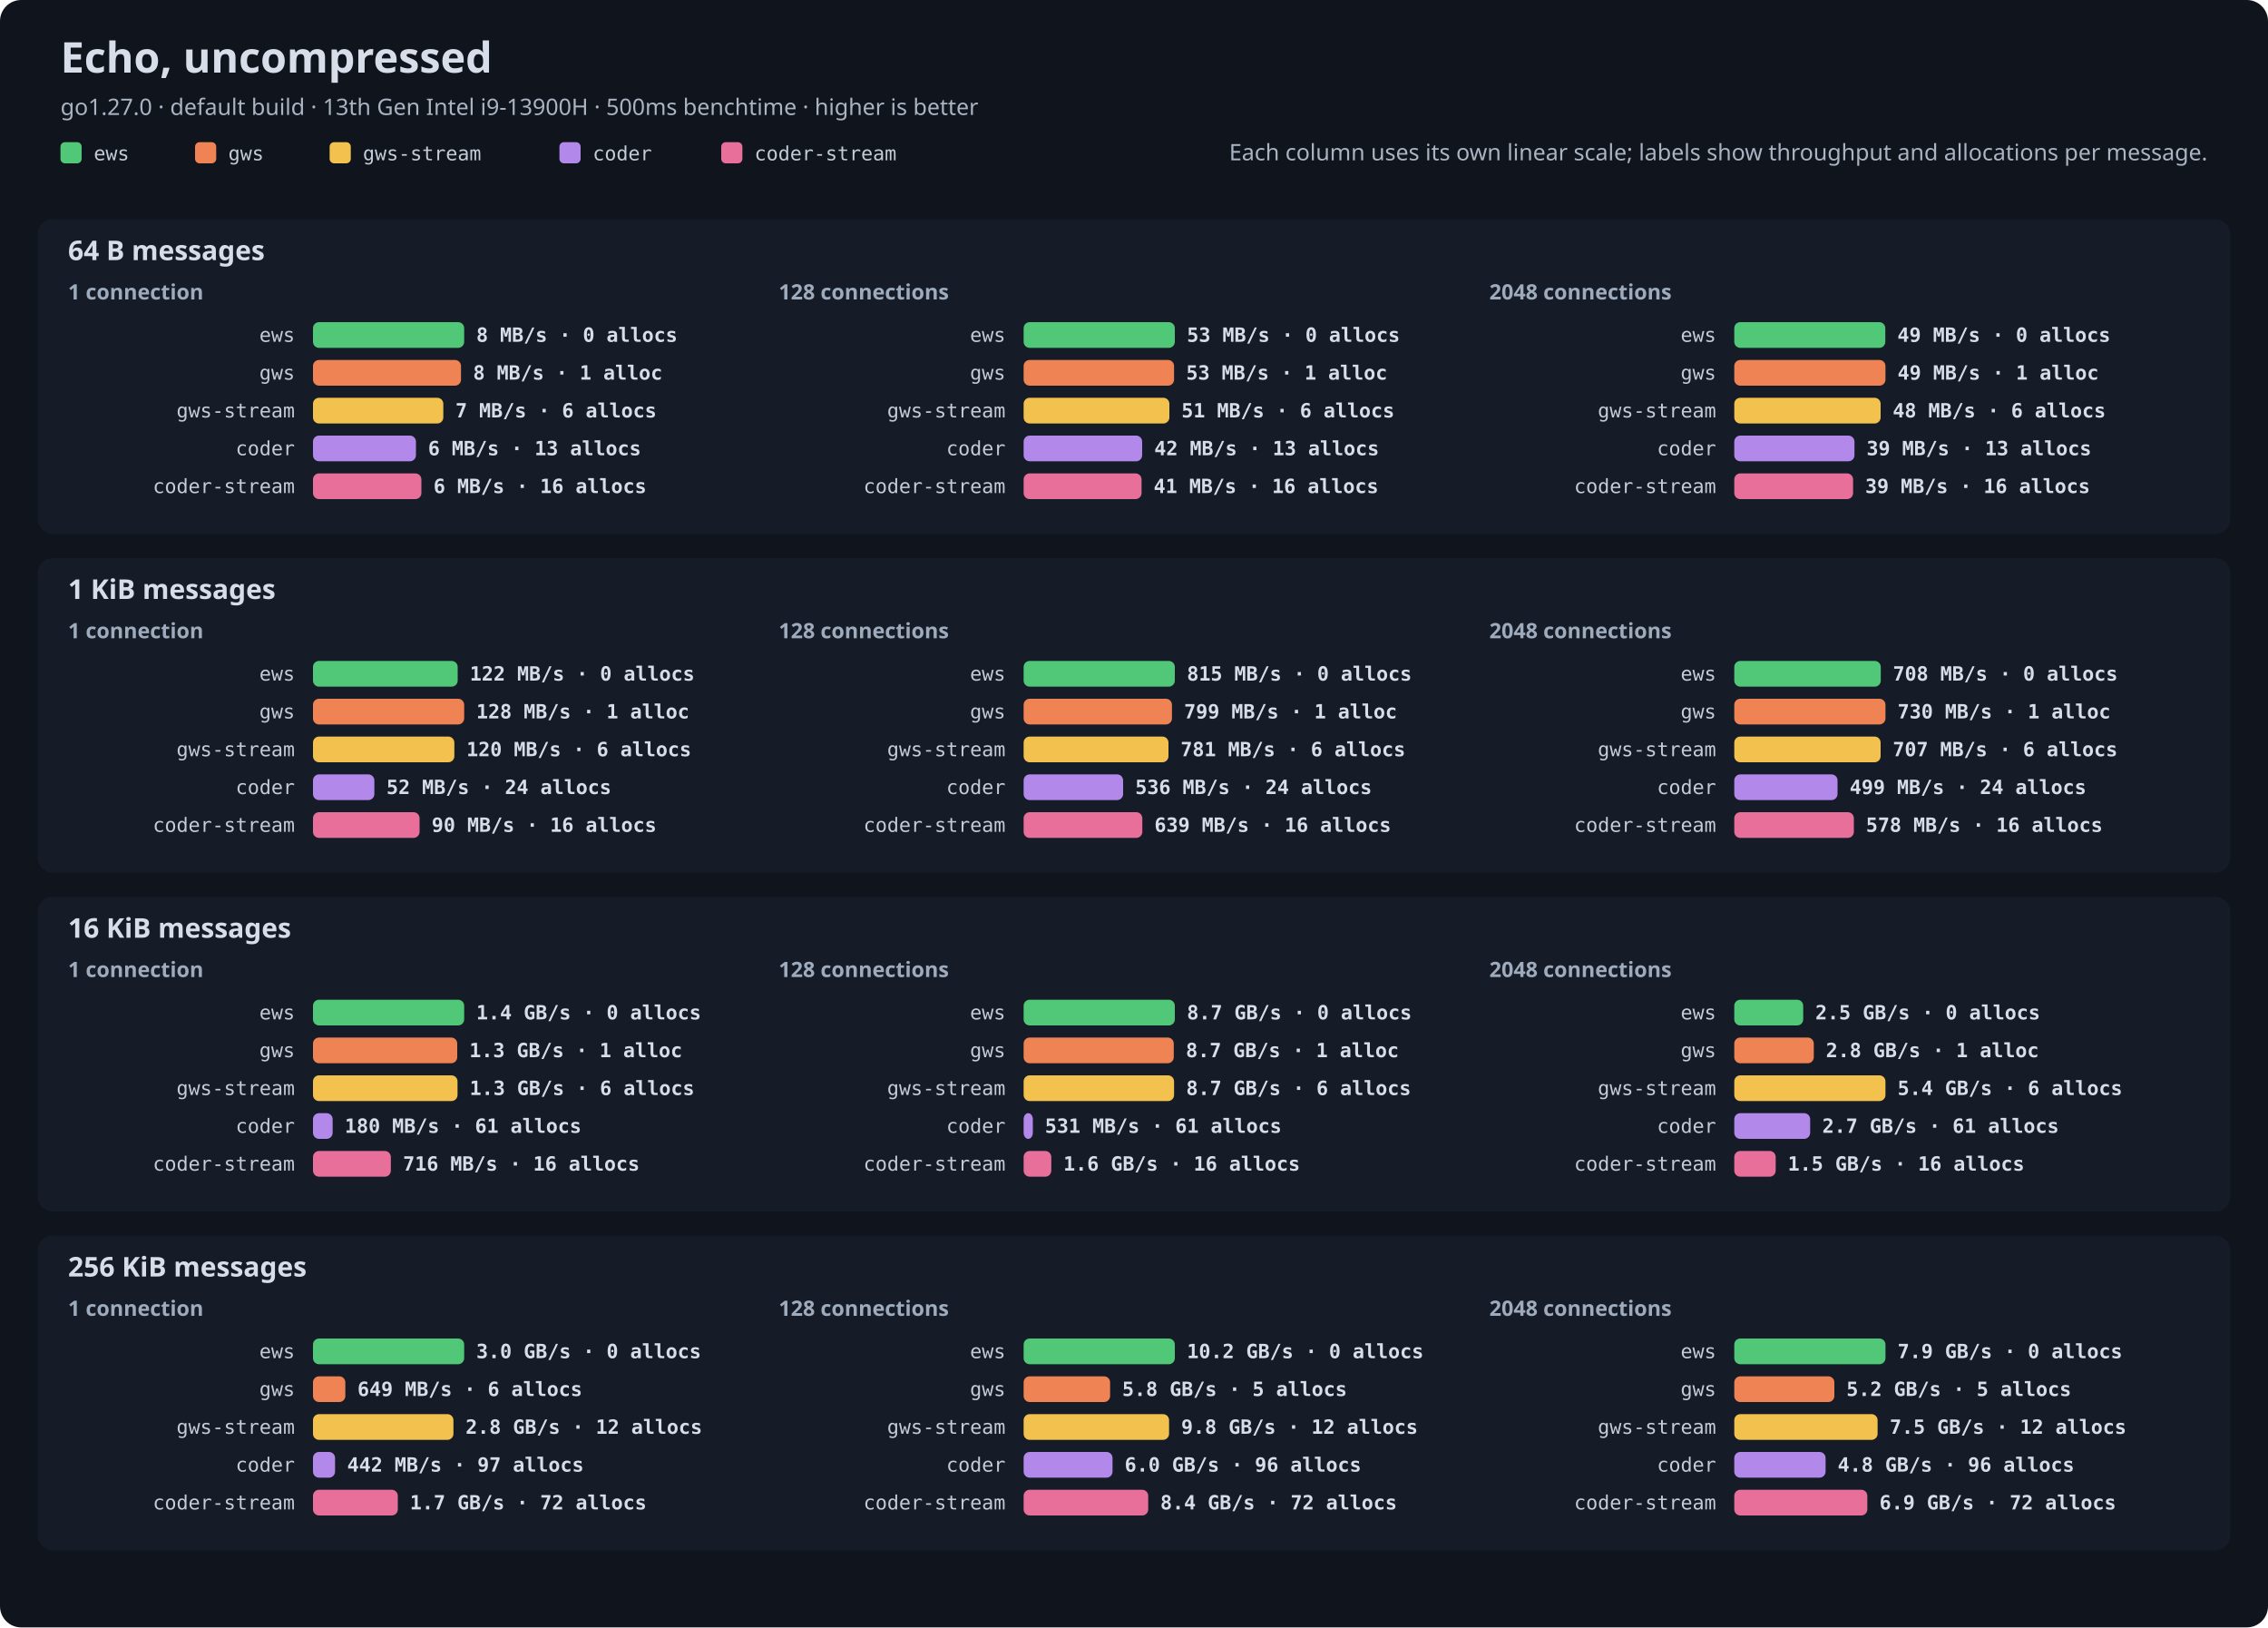
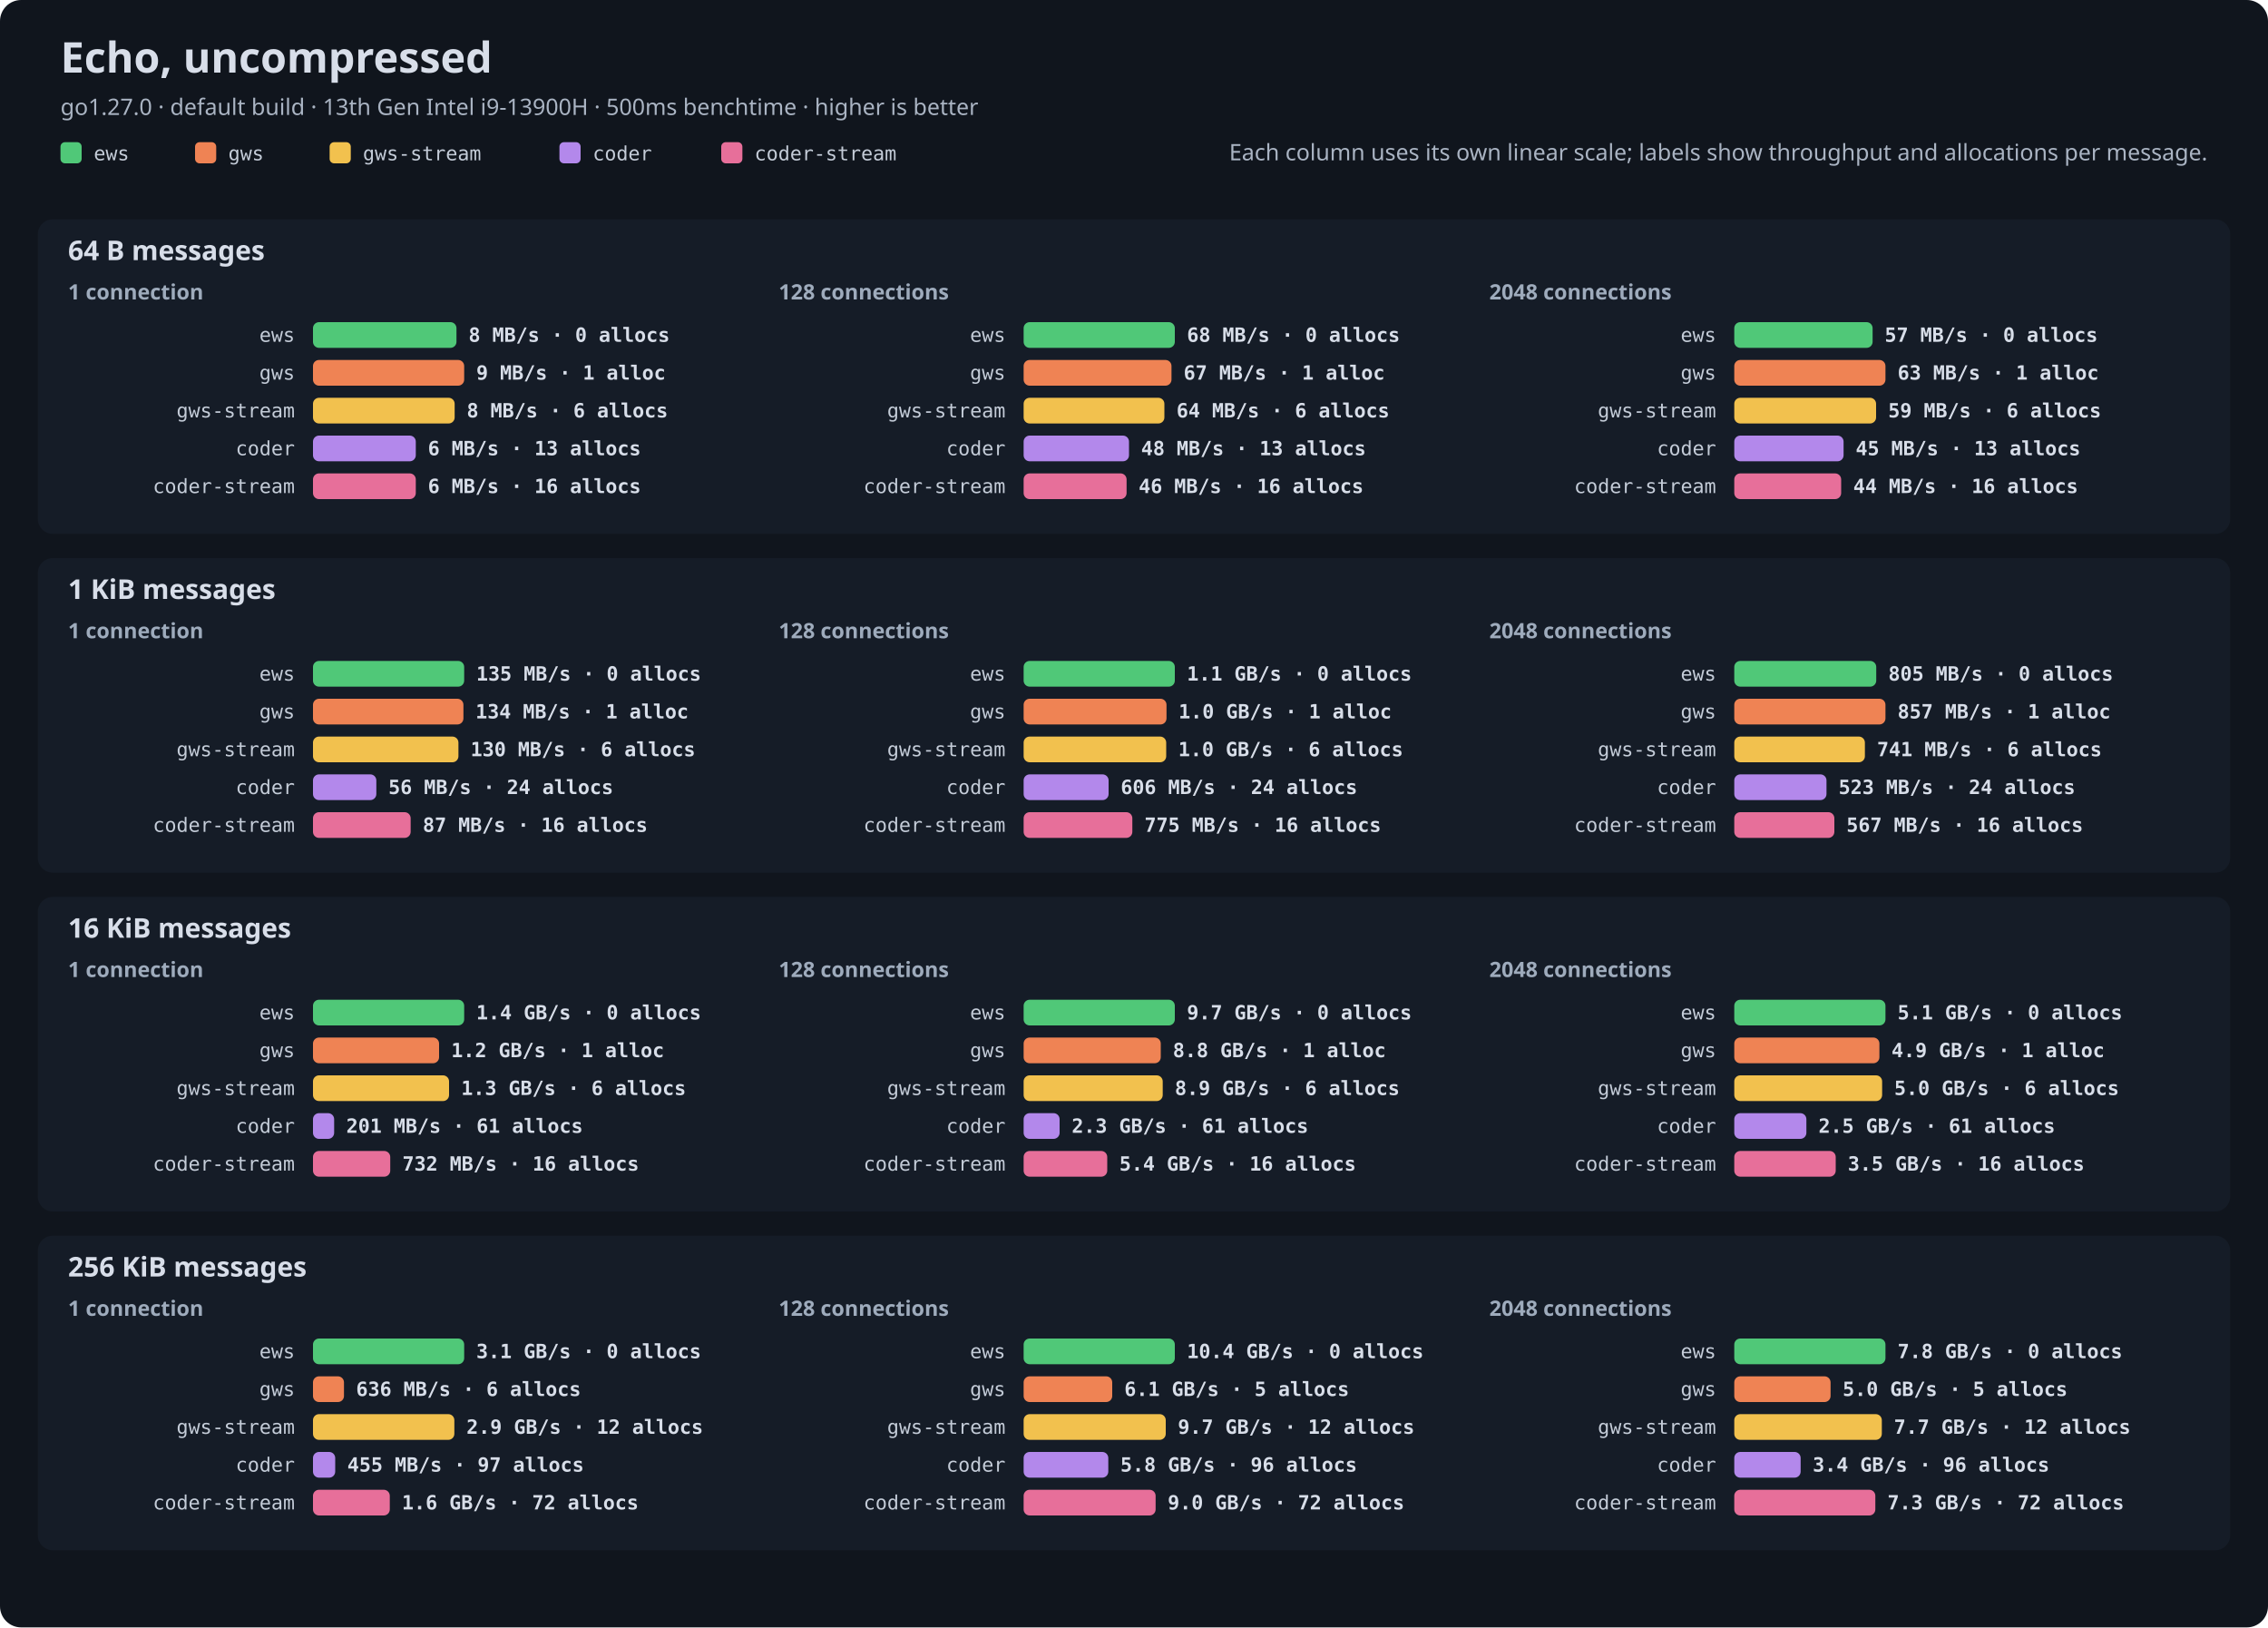
<svg xmlns="http://www.w3.org/2000/svg" width="1500" height="1076" viewBox="0 0 1500 1076" role="img" aria-labelledby="title desc">
  <style>text{font-family:ui-monospace,SFMono-Regular,Menlo,Consolas,monospace;fill:#d8dee9}.title{font-family:ui-sans-serif,system-ui,sans-serif;font-size:28px;font-weight:700}.subtitle{font-family:ui-sans-serif,system-ui,sans-serif;font-size:15px;fill:#aab4c3}.group{font-family:ui-sans-serif,system-ui,sans-serif;font-size:18px;font-weight:650}.contract{font-family:ui-sans-serif,system-ui,sans-serif;font-size:14px;font-weight:650;fill:#9eabbc}.series{font-size:13px;fill:#c4ccd8}.value{font-size:13px;font-weight:650}.panel{fill:#151c27}</style>
  <rect width="1500" height="1076" rx="14" fill="#10151d" />
  <text class="title" x="40" y="48">Echo, uncompressed</text>
  <text class="subtitle" x="40" y="76">go1.27.0 · default build · 13th Gen Intel i9-13900H · 500ms benchtime · higher is better</text>
  <rect x="40" y="94" width="14" height="14" rx="3" fill="#50c878" />
  <text class="series" x="62" y="106">ews</text>
  <rect x="129" y="94" width="14" height="14" rx="3" fill="#ef8354" />
  <text class="series" x="151" y="106">gws</text>
  <rect x="218" y="94" width="14" height="14" rx="3" fill="#f2c14e" />
  <text class="series" x="240" y="106">gws-stream</text>
  <rect x="370" y="94" width="14" height="14" rx="3" fill="#b388eb" />
  <text class="series" x="392" y="106">coder</text>
  <rect x="477" y="94" width="14" height="14" rx="3" fill="#e76f9a" />
  <text class="series" x="499" y="106">coder-stream</text>
  <text class="subtitle" x="1460" y="106" text-anchor="end">Each column uses its own linear scale; labels show throughput and allocations per message.</text>
  <g transform="translate(0,145)">
    <rect class="panel" x="25" y="0" width="1450" height="208" rx="10" />
    <text class="group" x="45" y="27">64 B messages</text>
    <text class="contract" x="45" y="53">1 connection</text>
    <text class="series" x="195" y="81" text-anchor="end">ews</text>
+     <rect x="207" y="68" width="94.9" height="17" rx="4" fill="#50c878" />
+     <text class="value" x="309.9" y="81">8 MB/s · 0 allocs</text>
+     <text class="series" x="195" y="106" text-anchor="end">gws</text>
+     <rect x="207" y="93" width="100.0" height="17" rx="4" fill="#ef8354" />
+     <text class="value" x="315.0" y="106">9 MB/s · 1 alloc</text>
+     <text class="series" x="195" y="131" text-anchor="end">gws-stream</text>
+     <rect x="207" y="118" width="93.7" height="17" rx="4" fill="#f2c14e" />
+     <text class="value" x="308.7" y="131">8 MB/s · 6 allocs</text>
+     <text class="series" x="195" y="156" text-anchor="end">coder</text>
+     <rect x="207" y="143" width="68.0" height="17" rx="4" fill="#b388eb" />
+     <text class="value" x="283.0" y="156">6 MB/s · 13 allocs</text>
+     <text class="series" x="195" y="181" text-anchor="end">coder-stream</text>
+     <rect x="207" y="168" width="68.0" height="17" rx="4" fill="#e76f9a" />
+     <text class="value" x="283.0" y="181">6 MB/s · 16 allocs</text>
+     <text class="contract" x="515" y="53">128 connections</text>
+     <text class="series" x="665" y="81" text-anchor="end">ews</text>
+     <rect x="677" y="68" width="100.0" height="17" rx="4" fill="#50c878" />
+     <text class="value" x="785.0" y="81">68 MB/s · 0 allocs</text>
+     <text class="series" x="665" y="106" text-anchor="end">gws</text>
+     <rect x="677" y="93" width="97.8" height="17" rx="4" fill="#ef8354" />
+     <text class="value" x="782.8" y="106">67 MB/s · 1 alloc</text>
+     <text class="series" x="665" y="131" text-anchor="end">gws-stream</text>
+     <rect x="677" y="118" width="93.1" height="17" rx="4" fill="#f2c14e" />
+     <text class="value" x="778.1" y="131">64 MB/s · 6 allocs</text>
+     <text class="series" x="665" y="156" text-anchor="end">coder</text>
+     <rect x="677" y="143" width="69.7" height="17" rx="4" fill="#b388eb" />
+     <text class="value" x="754.7" y="156">48 MB/s · 13 allocs</text>
+     <text class="series" x="665" y="181" text-anchor="end">coder-stream</text>
+     <rect x="677" y="168" width="68.1" height="17" rx="4" fill="#e76f9a" />
+     <text class="value" x="753.1" y="181">46 MB/s · 16 allocs</text>
+     <text class="contract" x="985" y="53">2048 connections</text>
+     <text class="series" x="1135" y="81" text-anchor="end">ews</text>
+     <rect x="1147" y="68" width="91.5" height="17" rx="4" fill="#50c878" />
+     <text class="value" x="1246.5" y="81">57 MB/s · 0 allocs</text>
+     <text class="series" x="1135" y="106" text-anchor="end">gws</text>
+     <rect x="1147" y="93" width="100.0" height="17" rx="4" fill="#ef8354" />
+     <text class="value" x="1255.0" y="106">63 MB/s · 1 alloc</text>
+     <text class="series" x="1135" y="131" text-anchor="end">gws-stream</text>
+     <rect x="1147" y="118" width="93.8" height="17" rx="4" fill="#f2c14e" />
+     <text class="value" x="1248.8" y="131">59 MB/s · 6 allocs</text>
+     <text class="series" x="1135" y="156" text-anchor="end">coder</text>
+     <rect x="1147" y="143" width="72.3" height="17" rx="4" fill="#b388eb" />
+     <text class="value" x="1227.3" y="156">45 MB/s · 13 allocs</text>
+     <text class="series" x="1135" y="181" text-anchor="end">coder-stream</text>
+     <rect x="1147" y="168" width="70.7" height="17" rx="4" fill="#e76f9a" />
+     <text class="value" x="1225.7" y="181">44 MB/s · 16 allocs</text>
+   </g>
+   <g transform="translate(0,369)">
+     <rect class="panel" x="25" y="0" width="1450" height="208" rx="10" />
+     <text class="group" x="45" y="27">1 KiB messages</text>
+     <text class="contract" x="45" y="53">1 connection</text>
+     <text class="series" x="195" y="81" text-anchor="end">ews</text>
    <rect x="207" y="68" width="100.0" height="17" rx="4" fill="#50c878" />
-     <text class="value" x="315.0" y="81">8 MB/s · 0 allocs</text>
-     <text class="series" x="195" y="106" text-anchor="end">gws</text>
-     <rect x="207" y="93" width="97.9" height="17" rx="4" fill="#ef8354" />
-     <text class="value" x="312.9" y="106">8 MB/s · 1 alloc</text>
-     <text class="series" x="195" y="131" text-anchor="end">gws-stream</text>
-     <rect x="207" y="118" width="86.2" height="17" rx="4" fill="#f2c14e" />
-     <text class="value" x="301.2" y="131">7 MB/s · 6 allocs</text>
-     <text class="series" x="195" y="156" text-anchor="end">coder</text>
-     <rect x="207" y="143" width="68.1" height="17" rx="4" fill="#b388eb" />
-     <text class="value" x="283.1" y="156">6 MB/s · 13 allocs</text>
-     <text class="series" x="195" y="181" text-anchor="end">coder-stream</text>
-     <rect x="207" y="168" width="71.7" height="17" rx="4" fill="#e76f9a" />
-     <text class="value" x="286.7" y="181">6 MB/s · 16 allocs</text>
-     <text class="contract" x="515" y="53">128 connections</text>
-     <text class="series" x="665" y="81" text-anchor="end">ews</text>
-     <rect x="677" y="68" width="100.0" height="17" rx="4" fill="#50c878" />
-     <text class="value" x="785.0" y="81">53 MB/s · 0 allocs</text>
-     <text class="series" x="665" y="106" text-anchor="end">gws</text>
-     <rect x="677" y="93" width="99.5" height="17" rx="4" fill="#ef8354" />
-     <text class="value" x="784.5" y="106">53 MB/s · 1 alloc</text>
-     <text class="series" x="665" y="131" text-anchor="end">gws-stream</text>
-     <rect x="677" y="118" width="96.4" height="17" rx="4" fill="#f2c14e" />
-     <text class="value" x="781.4" y="131">51 MB/s · 6 allocs</text>
-     <text class="series" x="665" y="156" text-anchor="end">coder</text>
-     <rect x="677" y="143" width="78.4" height="17" rx="4" fill="#b388eb" />
-     <text class="value" x="763.4" y="156">42 MB/s · 13 allocs</text>
-     <text class="series" x="665" y="181" text-anchor="end">coder-stream</text>
-     <rect x="677" y="168" width="78.0" height="17" rx="4" fill="#e76f9a" />
-     <text class="value" x="763.0" y="181">41 MB/s · 16 allocs</text>
-     <text class="contract" x="985" y="53">2048 connections</text>
-     <text class="series" x="1135" y="81" text-anchor="end">ews</text>
-     <rect x="1147" y="68" width="99.9" height="17" rx="4" fill="#50c878" />
-     <text class="value" x="1254.9" y="81">49 MB/s · 0 allocs</text>
+     <text class="value" x="315.0" y="81">135 MB/s · 0 allocs</text>
+     <text class="series" x="195" y="106" text-anchor="end">gws</text>
+     <rect x="207" y="93" width="99.5" height="17" rx="4" fill="#ef8354" />
+     <text class="value" x="314.5" y="106">134 MB/s · 1 alloc</text>
+     <text class="series" x="195" y="131" text-anchor="end">gws-stream</text>
+     <rect x="207" y="118" width="96.2" height="17" rx="4" fill="#f2c14e" />
+     <text class="value" x="311.2" y="131">130 MB/s · 6 allocs</text>
+     <text class="series" x="195" y="156" text-anchor="end">coder</text>
+     <rect x="207" y="143" width="41.9" height="17" rx="4" fill="#b388eb" />
+     <text class="value" x="256.9" y="156">56 MB/s · 24 allocs</text>
+     <text class="series" x="195" y="181" text-anchor="end">coder-stream</text>
+     <rect x="207" y="168" width="64.6" height="17" rx="4" fill="#e76f9a" />
+     <text class="value" x="279.6" y="181">87 MB/s · 16 allocs</text>
+     <text class="contract" x="515" y="53">128 connections</text>
+     <text class="series" x="665" y="81" text-anchor="end">ews</text>
+     <rect x="677" y="68" width="100.0" height="17" rx="4" fill="#50c878" />
+     <text class="value" x="785.0" y="81">1.1 GB/s · 0 allocs</text>
+     <text class="series" x="665" y="106" text-anchor="end">gws</text>
+     <rect x="677" y="93" width="94.5" height="17" rx="4" fill="#ef8354" />
+     <text class="value" x="779.5" y="106">1.0 GB/s · 1 alloc</text>
+     <text class="series" x="665" y="131" text-anchor="end">gws-stream</text>
+     <rect x="677" y="118" width="94.3" height="17" rx="4" fill="#f2c14e" />
+     <text class="value" x="779.3" y="131">1.0 GB/s · 6 allocs</text>
+     <text class="series" x="665" y="156" text-anchor="end">coder</text>
+     <rect x="677" y="143" width="56.2" height="17" rx="4" fill="#b388eb" />
+     <text class="value" x="741.2" y="156">606 MB/s · 24 allocs</text>
+     <text class="series" x="665" y="181" text-anchor="end">coder-stream</text>
+     <rect x="677" y="168" width="71.9" height="17" rx="4" fill="#e76f9a" />
+     <text class="value" x="756.9" y="181">775 MB/s · 16 allocs</text>
+     <text class="contract" x="985" y="53">2048 connections</text>
+     <text class="series" x="1135" y="81" text-anchor="end">ews</text>
+     <rect x="1147" y="68" width="93.9" height="17" rx="4" fill="#50c878" />
+     <text class="value" x="1248.9" y="81">805 MB/s · 0 allocs</text>
    <text class="series" x="1135" y="106" text-anchor="end">gws</text>
    <rect x="1147" y="93" width="100.0" height="17" rx="4" fill="#ef8354" />
-     <text class="value" x="1255.0" y="106">49 MB/s · 1 alloc</text>
-     <text class="series" x="1135" y="131" text-anchor="end">gws-stream</text>
-     <rect x="1147" y="118" width="96.8" height="17" rx="4" fill="#f2c14e" />
-     <text class="value" x="1251.8" y="131">48 MB/s · 6 allocs</text>
-     <text class="series" x="1135" y="156" text-anchor="end">coder</text>
-     <rect x="1147" y="143" width="79.5" height="17" rx="4" fill="#b388eb" />
-     <text class="value" x="1234.5" y="156">39 MB/s · 13 allocs</text>
-     <text class="series" x="1135" y="181" text-anchor="end">coder-stream</text>
-     <rect x="1147" y="168" width="78.6" height="17" rx="4" fill="#e76f9a" />
-     <text class="value" x="1233.6" y="181">39 MB/s · 16 allocs</text>
-   </g>
-   <g transform="translate(0,369)">
-     <rect class="panel" x="25" y="0" width="1450" height="208" rx="10" />
-     <text class="group" x="45" y="27">1 KiB messages</text>
-     <text class="contract" x="45" y="53">1 connection</text>
-     <text class="series" x="195" y="81" text-anchor="end">ews</text>
-     <rect x="207" y="68" width="95.7" height="17" rx="4" fill="#50c878" />
-     <text class="value" x="310.7" y="81">122 MB/s · 0 allocs</text>
-     <text class="series" x="195" y="106" text-anchor="end">gws</text>
-     <rect x="207" y="93" width="100.0" height="17" rx="4" fill="#ef8354" />
-     <text class="value" x="315.0" y="106">128 MB/s · 1 alloc</text>
-     <text class="series" x="195" y="131" text-anchor="end">gws-stream</text>
-     <rect x="207" y="118" width="93.5" height="17" rx="4" fill="#f2c14e" />
-     <text class="value" x="308.5" y="131">120 MB/s · 6 allocs</text>
-     <text class="series" x="195" y="156" text-anchor="end">coder</text>
-     <rect x="207" y="143" width="40.6" height="17" rx="4" fill="#b388eb" />
-     <text class="value" x="255.6" y="156">52 MB/s · 24 allocs</text>
-     <text class="series" x="195" y="181" text-anchor="end">coder-stream</text>
-     <rect x="207" y="168" width="70.5" height="17" rx="4" fill="#e76f9a" />
-     <text class="value" x="285.5" y="181">90 MB/s · 16 allocs</text>
-     <text class="contract" x="515" y="53">128 connections</text>
-     <text class="series" x="665" y="81" text-anchor="end">ews</text>
-     <rect x="677" y="68" width="100.0" height="17" rx="4" fill="#50c878" />
-     <text class="value" x="785.0" y="81">815 MB/s · 0 allocs</text>
-     <text class="series" x="665" y="106" text-anchor="end">gws</text>
-     <rect x="677" y="93" width="98.1" height="17" rx="4" fill="#ef8354" />
-     <text class="value" x="783.1" y="106">799 MB/s · 1 alloc</text>
-     <text class="series" x="665" y="131" text-anchor="end">gws-stream</text>
-     <rect x="677" y="118" width="95.8" height="17" rx="4" fill="#f2c14e" />
-     <text class="value" x="780.8" y="131">781 MB/s · 6 allocs</text>
-     <text class="series" x="665" y="156" text-anchor="end">coder</text>
-     <rect x="677" y="143" width="65.8" height="17" rx="4" fill="#b388eb" />
-     <text class="value" x="750.8" y="156">536 MB/s · 24 allocs</text>
-     <text class="series" x="665" y="181" text-anchor="end">coder-stream</text>
-     <rect x="677" y="168" width="78.5" height="17" rx="4" fill="#e76f9a" />
-     <text class="value" x="763.5" y="181">639 MB/s · 16 allocs</text>
-     <text class="contract" x="985" y="53">2048 connections</text>
-     <text class="series" x="1135" y="81" text-anchor="end">ews</text>
-     <rect x="1147" y="68" width="96.9" height="17" rx="4" fill="#50c878" />
-     <text class="value" x="1251.9" y="81">708 MB/s · 0 allocs</text>
-     <text class="series" x="1135" y="106" text-anchor="end">gws</text>
-     <rect x="1147" y="93" width="100.0" height="17" rx="4" fill="#ef8354" />
-     <text class="value" x="1255.0" y="106">730 MB/s · 1 alloc</text>
-     <text class="series" x="1135" y="131" text-anchor="end">gws-stream</text>
-     <rect x="1147" y="118" width="96.8" height="17" rx="4" fill="#f2c14e" />
-     <text class="value" x="1251.8" y="131">707 MB/s · 6 allocs</text>
-     <text class="series" x="1135" y="156" text-anchor="end">coder</text>
-     <rect x="1147" y="143" width="68.3" height="17" rx="4" fill="#b388eb" />
-     <text class="value" x="1223.3" y="156">499 MB/s · 24 allocs</text>
-     <text class="series" x="1135" y="181" text-anchor="end">coder-stream</text>
-     <rect x="1147" y="168" width="79.1" height="17" rx="4" fill="#e76f9a" />
-     <text class="value" x="1234.1" y="181">578 MB/s · 16 allocs</text>
+     <text class="value" x="1255.0" y="106">857 MB/s · 1 alloc</text>
+     <text class="series" x="1135" y="131" text-anchor="end">gws-stream</text>
+     <rect x="1147" y="118" width="86.4" height="17" rx="4" fill="#f2c14e" />
+     <text class="value" x="1241.4" y="131">741 MB/s · 6 allocs</text>
+     <text class="series" x="1135" y="156" text-anchor="end">coder</text>
+     <rect x="1147" y="143" width="61.0" height="17" rx="4" fill="#b388eb" />
+     <text class="value" x="1216.0" y="156">523 MB/s · 24 allocs</text>
+     <text class="series" x="1135" y="181" text-anchor="end">coder-stream</text>
+     <rect x="1147" y="168" width="66.2" height="17" rx="4" fill="#e76f9a" />
+     <text class="value" x="1221.2" y="181">567 MB/s · 16 allocs</text>
  </g>
  <g transform="translate(0,593)">
    <rect class="panel" x="25" y="0" width="1450" height="208" rx="10" />
    <text class="group" x="45" y="27">16 KiB messages</text>
    <text class="contract" x="45" y="53">1 connection</text>
    <text class="series" x="195" y="81" text-anchor="end">ews</text>
    <rect x="207" y="68" width="100.0" height="17" rx="4" fill="#50c878" />
    <text class="value" x="315.0" y="81">1.4 GB/s · 0 allocs</text>
    <text class="series" x="195" y="106" text-anchor="end">gws</text>
-     <rect x="207" y="93" width="95.4" height="17" rx="4" fill="#ef8354" />
-     <text class="value" x="310.4" y="106">1.3 GB/s · 1 alloc</text>
-     <text class="series" x="195" y="131" text-anchor="end">gws-stream</text>
-     <rect x="207" y="118" width="95.6" height="17" rx="4" fill="#f2c14e" />
-     <text class="value" x="310.6" y="131">1.3 GB/s · 6 allocs</text>
-     <text class="series" x="195" y="156" text-anchor="end">coder</text>
-     <rect x="207" y="143" width="13.0" height="17" rx="4" fill="#b388eb" />
-     <text class="value" x="228.0" y="156">180 MB/s · 61 allocs</text>
-     <text class="series" x="195" y="181" text-anchor="end">coder-stream</text>
-     <rect x="207" y="168" width="51.5" height="17" rx="4" fill="#e76f9a" />
-     <text class="value" x="266.5" y="181">716 MB/s · 16 allocs</text>
-     <text class="contract" x="515" y="53">128 connections</text>
-     <text class="series" x="665" y="81" text-anchor="end">ews</text>
-     <rect x="677" y="68" width="100.0" height="17" rx="4" fill="#50c878" />
-     <text class="value" x="785.0" y="81">8.7 GB/s · 0 allocs</text>
-     <text class="series" x="665" y="106" text-anchor="end">gws</text>
-     <rect x="677" y="93" width="99.3" height="17" rx="4" fill="#ef8354" />
-     <text class="value" x="784.3" y="106">8.7 GB/s · 1 alloc</text>
-     <text class="series" x="665" y="131" text-anchor="end">gws-stream</text>
-     <rect x="677" y="118" width="99.5" height="17" rx="4" fill="#f2c14e" />
-     <text class="value" x="784.5" y="131">8.7 GB/s · 6 allocs</text>
-     <text class="series" x="665" y="156" text-anchor="end">coder</text>
-     <rect x="677" y="143" width="6.1" height="17" rx="4" fill="#b388eb" />
-     <text class="value" x="691.1" y="156">531 MB/s · 61 allocs</text>
-     <text class="series" x="665" y="181" text-anchor="end">coder-stream</text>
-     <rect x="677" y="168" width="18.3" height="17" rx="4" fill="#e76f9a" />
-     <text class="value" x="703.3" y="181">1.6 GB/s · 16 allocs</text>
-     <text class="contract" x="985" y="53">2048 connections</text>
-     <text class="series" x="1135" y="81" text-anchor="end">ews</text>
-     <rect x="1147" y="68" width="45.6" height="17" rx="4" fill="#50c878" />
-     <text class="value" x="1200.6" y="81">2.5 GB/s · 0 allocs</text>
-     <text class="series" x="1135" y="106" text-anchor="end">gws</text>
-     <rect x="1147" y="93" width="52.6" height="17" rx="4" fill="#ef8354" />
-     <text class="value" x="1207.6" y="106">2.8 GB/s · 1 alloc</text>
-     <text class="series" x="1135" y="131" text-anchor="end">gws-stream</text>
-     <rect x="1147" y="118" width="100.0" height="17" rx="4" fill="#f2c14e" />
-     <text class="value" x="1255.0" y="131">5.4 GB/s · 6 allocs</text>
-     <text class="series" x="1135" y="156" text-anchor="end">coder</text>
-     <rect x="1147" y="143" width="50.2" height="17" rx="4" fill="#b388eb" />
-     <text class="value" x="1205.2" y="156">2.7 GB/s · 61 allocs</text>
-     <text class="series" x="1135" y="181" text-anchor="end">coder-stream</text>
-     <rect x="1147" y="168" width="27.4" height="17" rx="4" fill="#e76f9a" />
-     <text class="value" x="1182.4" y="181">1.5 GB/s · 16 allocs</text>
+     <rect x="207" y="93" width="83.4" height="17" rx="4" fill="#ef8354" />
+     <text class="value" x="298.4" y="106">1.2 GB/s · 1 alloc</text>
+     <text class="series" x="195" y="131" text-anchor="end">gws-stream</text>
+     <rect x="207" y="118" width="90.0" height="17" rx="4" fill="#f2c14e" />
+     <text class="value" x="305.0" y="131">1.3 GB/s · 6 allocs</text>
+     <text class="series" x="195" y="156" text-anchor="end">coder</text>
+     <rect x="207" y="143" width="14.0" height="17" rx="4" fill="#b388eb" />
+     <text class="value" x="229.0" y="156">201 MB/s · 61 allocs</text>
+     <text class="series" x="195" y="181" text-anchor="end">coder-stream</text>
+     <rect x="207" y="168" width="51.1" height="17" rx="4" fill="#e76f9a" />
+     <text class="value" x="266.1" y="181">732 MB/s · 16 allocs</text>
+     <text class="contract" x="515" y="53">128 connections</text>
+     <text class="series" x="665" y="81" text-anchor="end">ews</text>
+     <rect x="677" y="68" width="100.0" height="17" rx="4" fill="#50c878" />
+     <text class="value" x="785.0" y="81">9.7 GB/s · 0 allocs</text>
+     <text class="series" x="665" y="106" text-anchor="end">gws</text>
+     <rect x="677" y="93" width="90.7" height="17" rx="4" fill="#ef8354" />
+     <text class="value" x="775.7" y="106">8.8 GB/s · 1 alloc</text>
+     <text class="series" x="665" y="131" text-anchor="end">gws-stream</text>
+     <rect x="677" y="118" width="92.0" height="17" rx="4" fill="#f2c14e" />
+     <text class="value" x="777.0" y="131">8.9 GB/s · 6 allocs</text>
+     <text class="series" x="665" y="156" text-anchor="end">coder</text>
+     <rect x="677" y="143" width="23.8" height="17" rx="4" fill="#b388eb" />
+     <text class="value" x="708.8" y="156">2.3 GB/s · 61 allocs</text>
+     <text class="series" x="665" y="181" text-anchor="end">coder-stream</text>
+     <rect x="677" y="168" width="55.3" height="17" rx="4" fill="#e76f9a" />
+     <text class="value" x="740.3" y="181">5.4 GB/s · 16 allocs</text>
+     <text class="contract" x="985" y="53">2048 connections</text>
+     <text class="series" x="1135" y="81" text-anchor="end">ews</text>
+     <rect x="1147" y="68" width="100.0" height="17" rx="4" fill="#50c878" />
+     <text class="value" x="1255.0" y="81">5.1 GB/s · 0 allocs</text>
+     <text class="series" x="1135" y="106" text-anchor="end">gws</text>
+     <rect x="1147" y="93" width="96.0" height="17" rx="4" fill="#ef8354" />
+     <text class="value" x="1251.0" y="106">4.9 GB/s · 1 alloc</text>
+     <text class="series" x="1135" y="131" text-anchor="end">gws-stream</text>
+     <rect x="1147" y="118" width="97.8" height="17" rx="4" fill="#f2c14e" />
+     <text class="value" x="1252.8" y="131">5.0 GB/s · 6 allocs</text>
+     <text class="series" x="1135" y="156" text-anchor="end">coder</text>
+     <rect x="1147" y="143" width="47.7" height="17" rx="4" fill="#b388eb" />
+     <text class="value" x="1202.7" y="156">2.5 GB/s · 61 allocs</text>
+     <text class="series" x="1135" y="181" text-anchor="end">coder-stream</text>
+     <rect x="1147" y="168" width="67.1" height="17" rx="4" fill="#e76f9a" />
+     <text class="value" x="1222.1" y="181">3.5 GB/s · 16 allocs</text>
  </g>
  <g transform="translate(0,817)">
    <rect class="panel" x="25" y="0" width="1450" height="208" rx="10" />
    <text class="group" x="45" y="27">256 KiB messages</text>
    <text class="contract" x="45" y="53">1 connection</text>
    <text class="series" x="195" y="81" text-anchor="end">ews</text>
    <rect x="207" y="68" width="100.0" height="17" rx="4" fill="#50c878" />
-     <text class="value" x="315.0" y="81">3.0 GB/s · 0 allocs</text>
-     <text class="series" x="195" y="106" text-anchor="end">gws</text>
-     <rect x="207" y="93" width="21.4" height="17" rx="4" fill="#ef8354" />
-     <text class="value" x="236.4" y="106">649 MB/s · 6 allocs</text>
-     <text class="series" x="195" y="131" text-anchor="end">gws-stream</text>
-     <rect x="207" y="118" width="92.9" height="17" rx="4" fill="#f2c14e" />
-     <text class="value" x="307.9" y="131">2.8 GB/s · 12 allocs</text>
-     <text class="series" x="195" y="156" text-anchor="end">coder</text>
-     <rect x="207" y="143" width="14.6" height="17" rx="4" fill="#b388eb" />
-     <text class="value" x="229.6" y="156">442 MB/s · 97 allocs</text>
-     <text class="series" x="195" y="181" text-anchor="end">coder-stream</text>
-     <rect x="207" y="168" width="56.1" height="17" rx="4" fill="#e76f9a" />
-     <text class="value" x="271.1" y="181">1.7 GB/s · 72 allocs</text>
-     <text class="contract" x="515" y="53">128 connections</text>
-     <text class="series" x="665" y="81" text-anchor="end">ews</text>
-     <rect x="677" y="68" width="100.0" height="17" rx="4" fill="#50c878" />
-     <text class="value" x="785.0" y="81">10.2 GB/s · 0 allocs</text>
-     <text class="series" x="665" y="106" text-anchor="end">gws</text>
-     <rect x="677" y="93" width="57.2" height="17" rx="4" fill="#ef8354" />
-     <text class="value" x="742.2" y="106">5.8 GB/s · 5 allocs</text>
-     <text class="series" x="665" y="131" text-anchor="end">gws-stream</text>
-     <rect x="677" y="118" width="96.2" height="17" rx="4" fill="#f2c14e" />
-     <text class="value" x="781.2" y="131">9.8 GB/s · 12 allocs</text>
-     <text class="series" x="665" y="156" text-anchor="end">coder</text>
-     <rect x="677" y="143" width="58.8" height="17" rx="4" fill="#b388eb" />
-     <text class="value" x="743.8" y="156">6.0 GB/s · 96 allocs</text>
-     <text class="series" x="665" y="181" text-anchor="end">coder-stream</text>
-     <rect x="677" y="168" width="82.4" height="17" rx="4" fill="#e76f9a" />
-     <text class="value" x="767.4" y="181">8.4 GB/s · 72 allocs</text>
+     <text class="value" x="315.0" y="81">3.1 GB/s · 0 allocs</text>
+     <text class="series" x="195" y="106" text-anchor="end">gws</text>
+     <rect x="207" y="93" width="20.5" height="17" rx="4" fill="#ef8354" />
+     <text class="value" x="235.5" y="106">636 MB/s · 6 allocs</text>
+     <text class="series" x="195" y="131" text-anchor="end">gws-stream</text>
+     <rect x="207" y="118" width="93.5" height="17" rx="4" fill="#f2c14e" />
+     <text class="value" x="308.5" y="131">2.9 GB/s · 12 allocs</text>
+     <text class="series" x="195" y="156" text-anchor="end">coder</text>
+     <rect x="207" y="143" width="14.7" height="17" rx="4" fill="#b388eb" />
+     <text class="value" x="229.7" y="156">455 MB/s · 97 allocs</text>
+     <text class="series" x="195" y="181" text-anchor="end">coder-stream</text>
+     <rect x="207" y="168" width="50.8" height="17" rx="4" fill="#e76f9a" />
+     <text class="value" x="265.8" y="181">1.6 GB/s · 72 allocs</text>
+     <text class="contract" x="515" y="53">128 connections</text>
+     <text class="series" x="665" y="81" text-anchor="end">ews</text>
+     <rect x="677" y="68" width="100.0" height="17" rx="4" fill="#50c878" />
+     <text class="value" x="785.0" y="81">10.4 GB/s · 0 allocs</text>
+     <text class="series" x="665" y="106" text-anchor="end">gws</text>
+     <rect x="677" y="93" width="58.6" height="17" rx="4" fill="#ef8354" />
+     <text class="value" x="743.6" y="106">6.1 GB/s · 5 allocs</text>
+     <text class="series" x="665" y="131" text-anchor="end">gws-stream</text>
+     <rect x="677" y="118" width="94.0" height="17" rx="4" fill="#f2c14e" />
+     <text class="value" x="779.0" y="131">9.7 GB/s · 12 allocs</text>
+     <text class="series" x="665" y="156" text-anchor="end">coder</text>
+     <rect x="677" y="143" width="56.0" height="17" rx="4" fill="#b388eb" />
+     <text class="value" x="741.0" y="156">5.8 GB/s · 96 allocs</text>
+     <text class="series" x="665" y="181" text-anchor="end">coder-stream</text>
+     <rect x="677" y="168" width="87.3" height="17" rx="4" fill="#e76f9a" />
+     <text class="value" x="772.3" y="181">9.0 GB/s · 72 allocs</text>
    <text class="contract" x="985" y="53">2048 connections</text>
    <text class="series" x="1135" y="81" text-anchor="end">ews</text>
    <rect x="1147" y="68" width="100.0" height="17" rx="4" fill="#50c878" />
-     <text class="value" x="1255.0" y="81">7.9 GB/s · 0 allocs</text>
-     <text class="series" x="1135" y="106" text-anchor="end">gws</text>
-     <rect x="1147" y="93" width="66.2" height="17" rx="4" fill="#ef8354" />
-     <text class="value" x="1221.2" y="106">5.2 GB/s · 5 allocs</text>
-     <text class="series" x="1135" y="131" text-anchor="end">gws-stream</text>
-     <rect x="1147" y="118" width="94.8" height="17" rx="4" fill="#f2c14e" />
-     <text class="value" x="1249.8" y="131">7.5 GB/s · 12 allocs</text>
-     <text class="series" x="1135" y="156" text-anchor="end">coder</text>
-     <rect x="1147" y="143" width="60.4" height="17" rx="4" fill="#b388eb" />
-     <text class="value" x="1215.4" y="156">4.8 GB/s · 96 allocs</text>
-     <text class="series" x="1135" y="181" text-anchor="end">coder-stream</text>
-     <rect x="1147" y="168" width="88.0" height="17" rx="4" fill="#e76f9a" />
-     <text class="value" x="1243.0" y="181">6.9 GB/s · 72 allocs</text>
+     <text class="value" x="1255.0" y="81">7.8 GB/s · 0 allocs</text>
+     <text class="series" x="1135" y="106" text-anchor="end">gws</text>
+     <rect x="1147" y="93" width="63.7" height="17" rx="4" fill="#ef8354" />
+     <text class="value" x="1218.7" y="106">5.0 GB/s · 5 allocs</text>
+     <text class="series" x="1135" y="131" text-anchor="end">gws-stream</text>
+     <rect x="1147" y="118" width="97.6" height="17" rx="4" fill="#f2c14e" />
+     <text class="value" x="1252.6" y="131">7.7 GB/s · 12 allocs</text>
+     <text class="series" x="1135" y="156" text-anchor="end">coder</text>
+     <rect x="1147" y="143" width="43.9" height="17" rx="4" fill="#b388eb" />
+     <text class="value" x="1198.9" y="156">3.4 GB/s · 96 allocs</text>
+     <text class="series" x="1135" y="181" text-anchor="end">coder-stream</text>
+     <rect x="1147" y="168" width="93.3" height="17" rx="4" fill="#e76f9a" />
+     <text class="value" x="1248.3" y="181">7.3 GB/s · 72 allocs</text>
  </g>
</svg>
